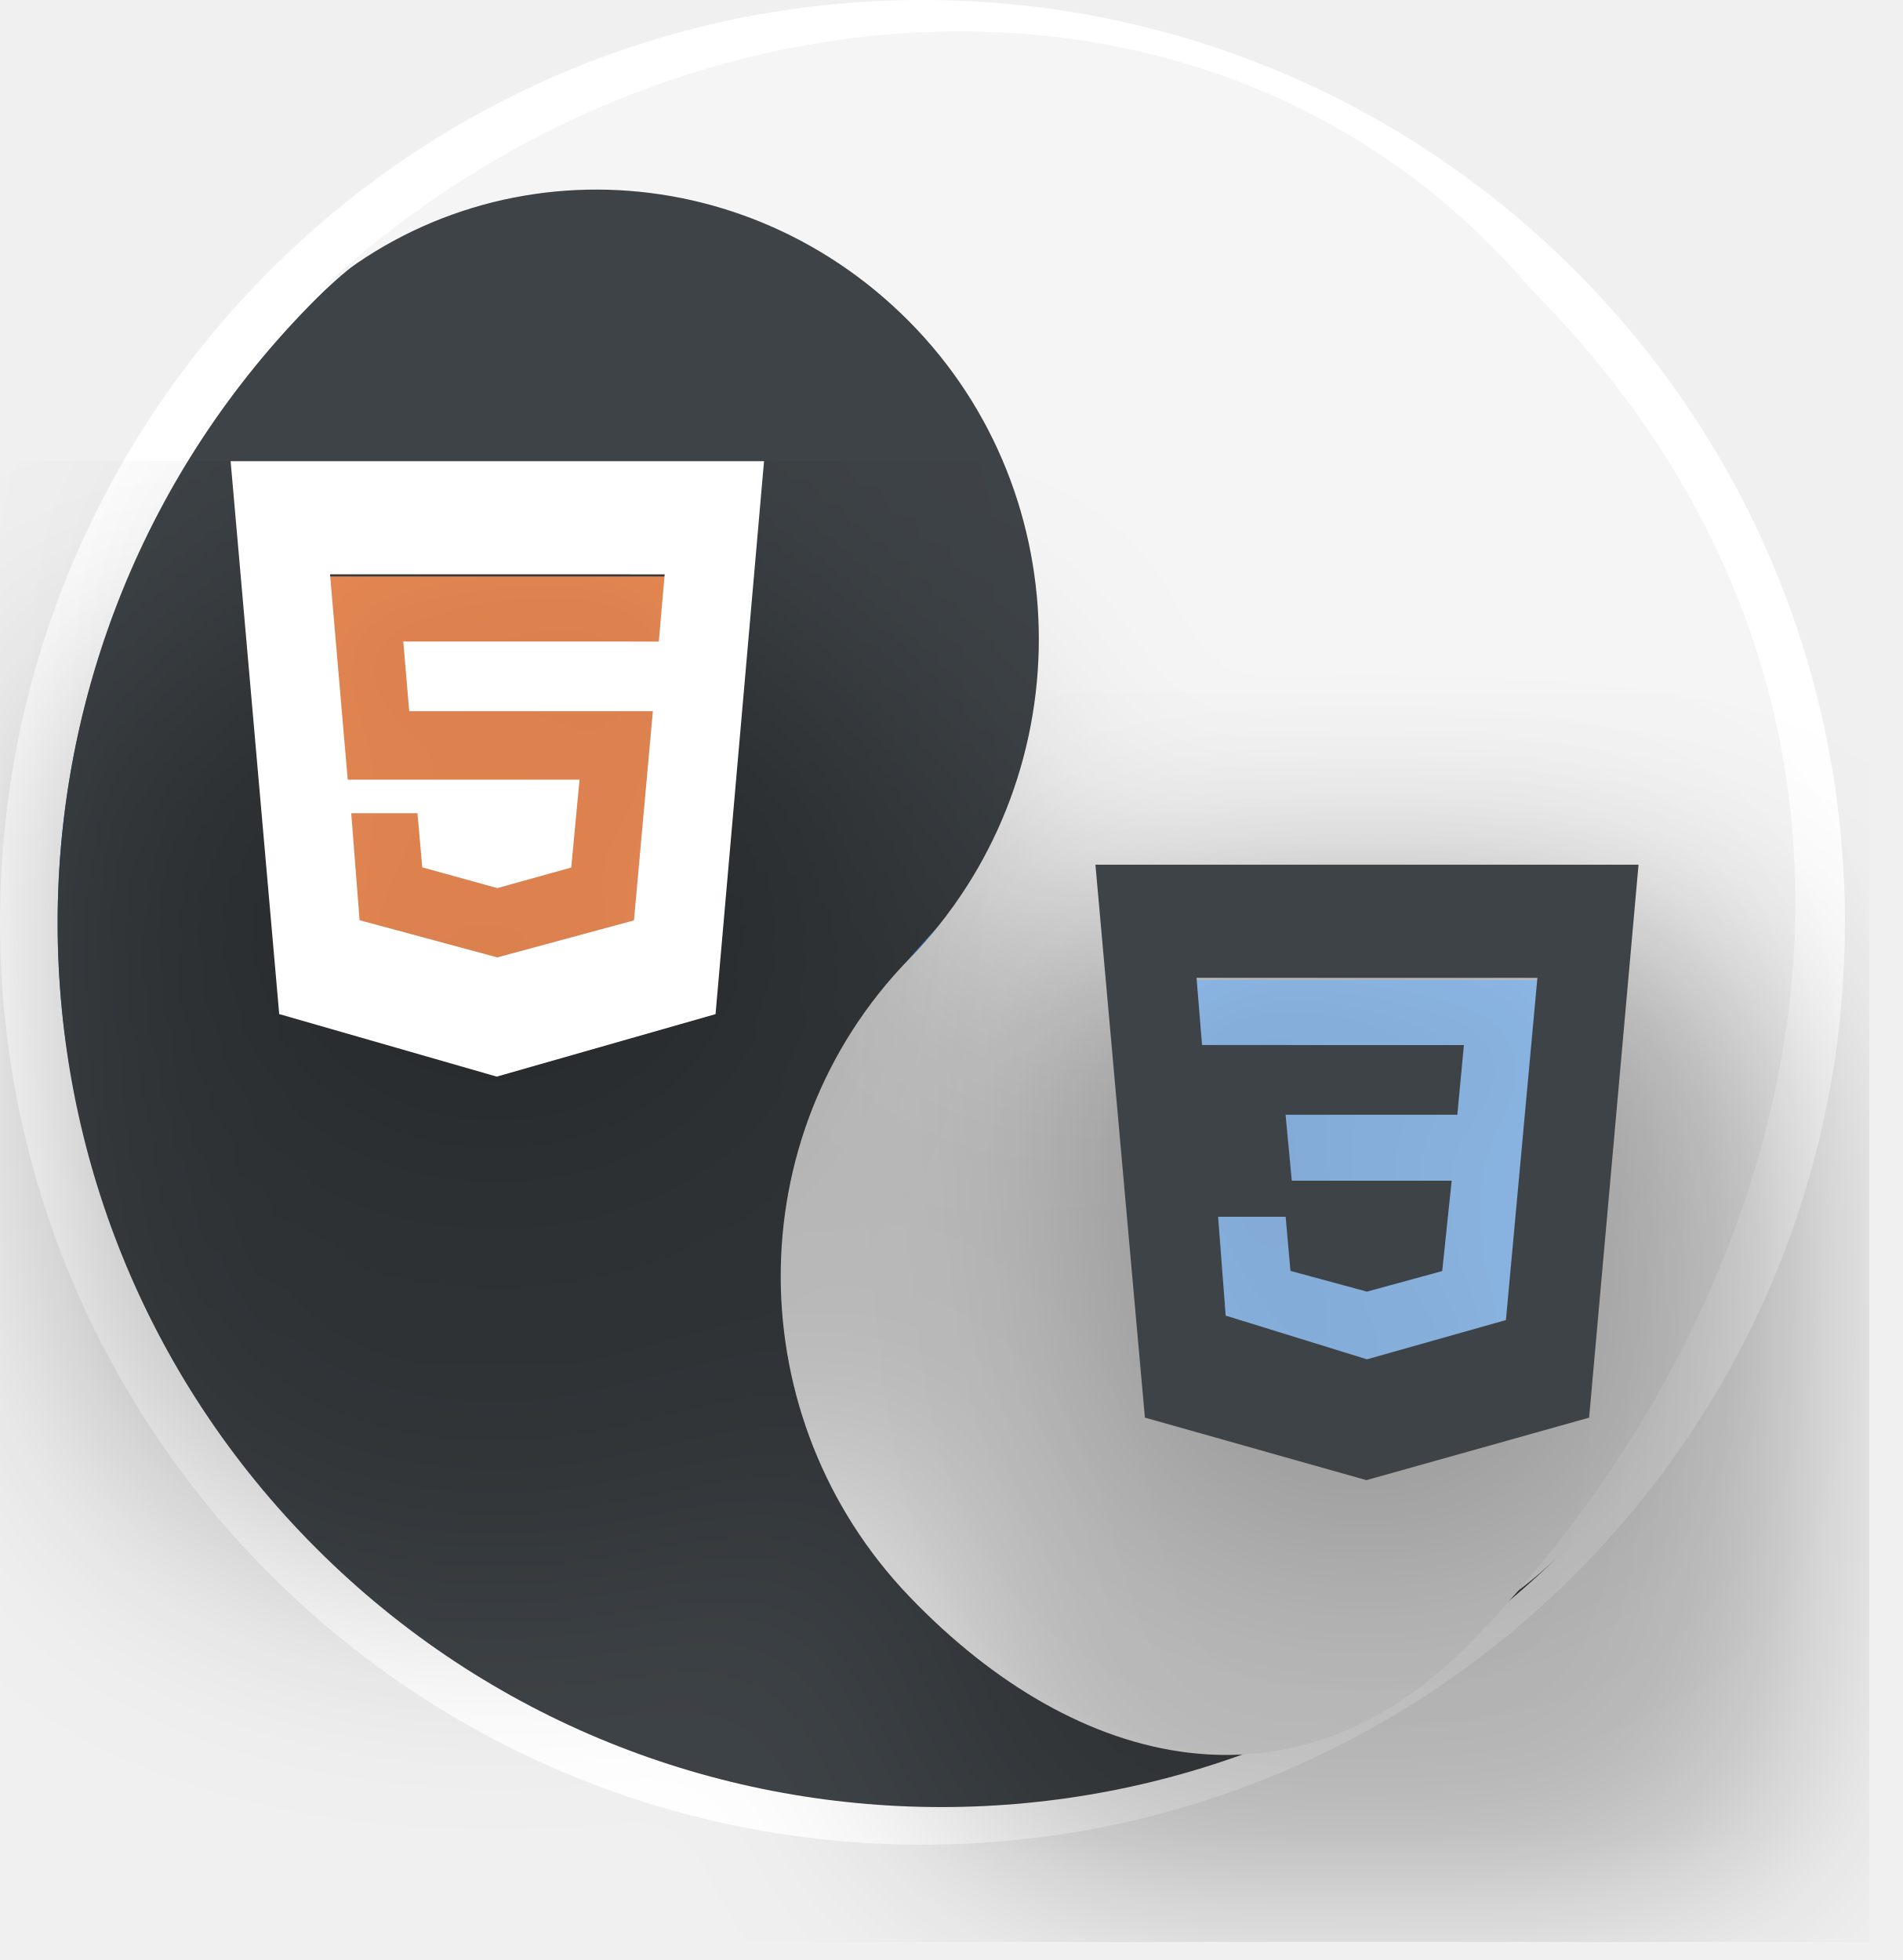
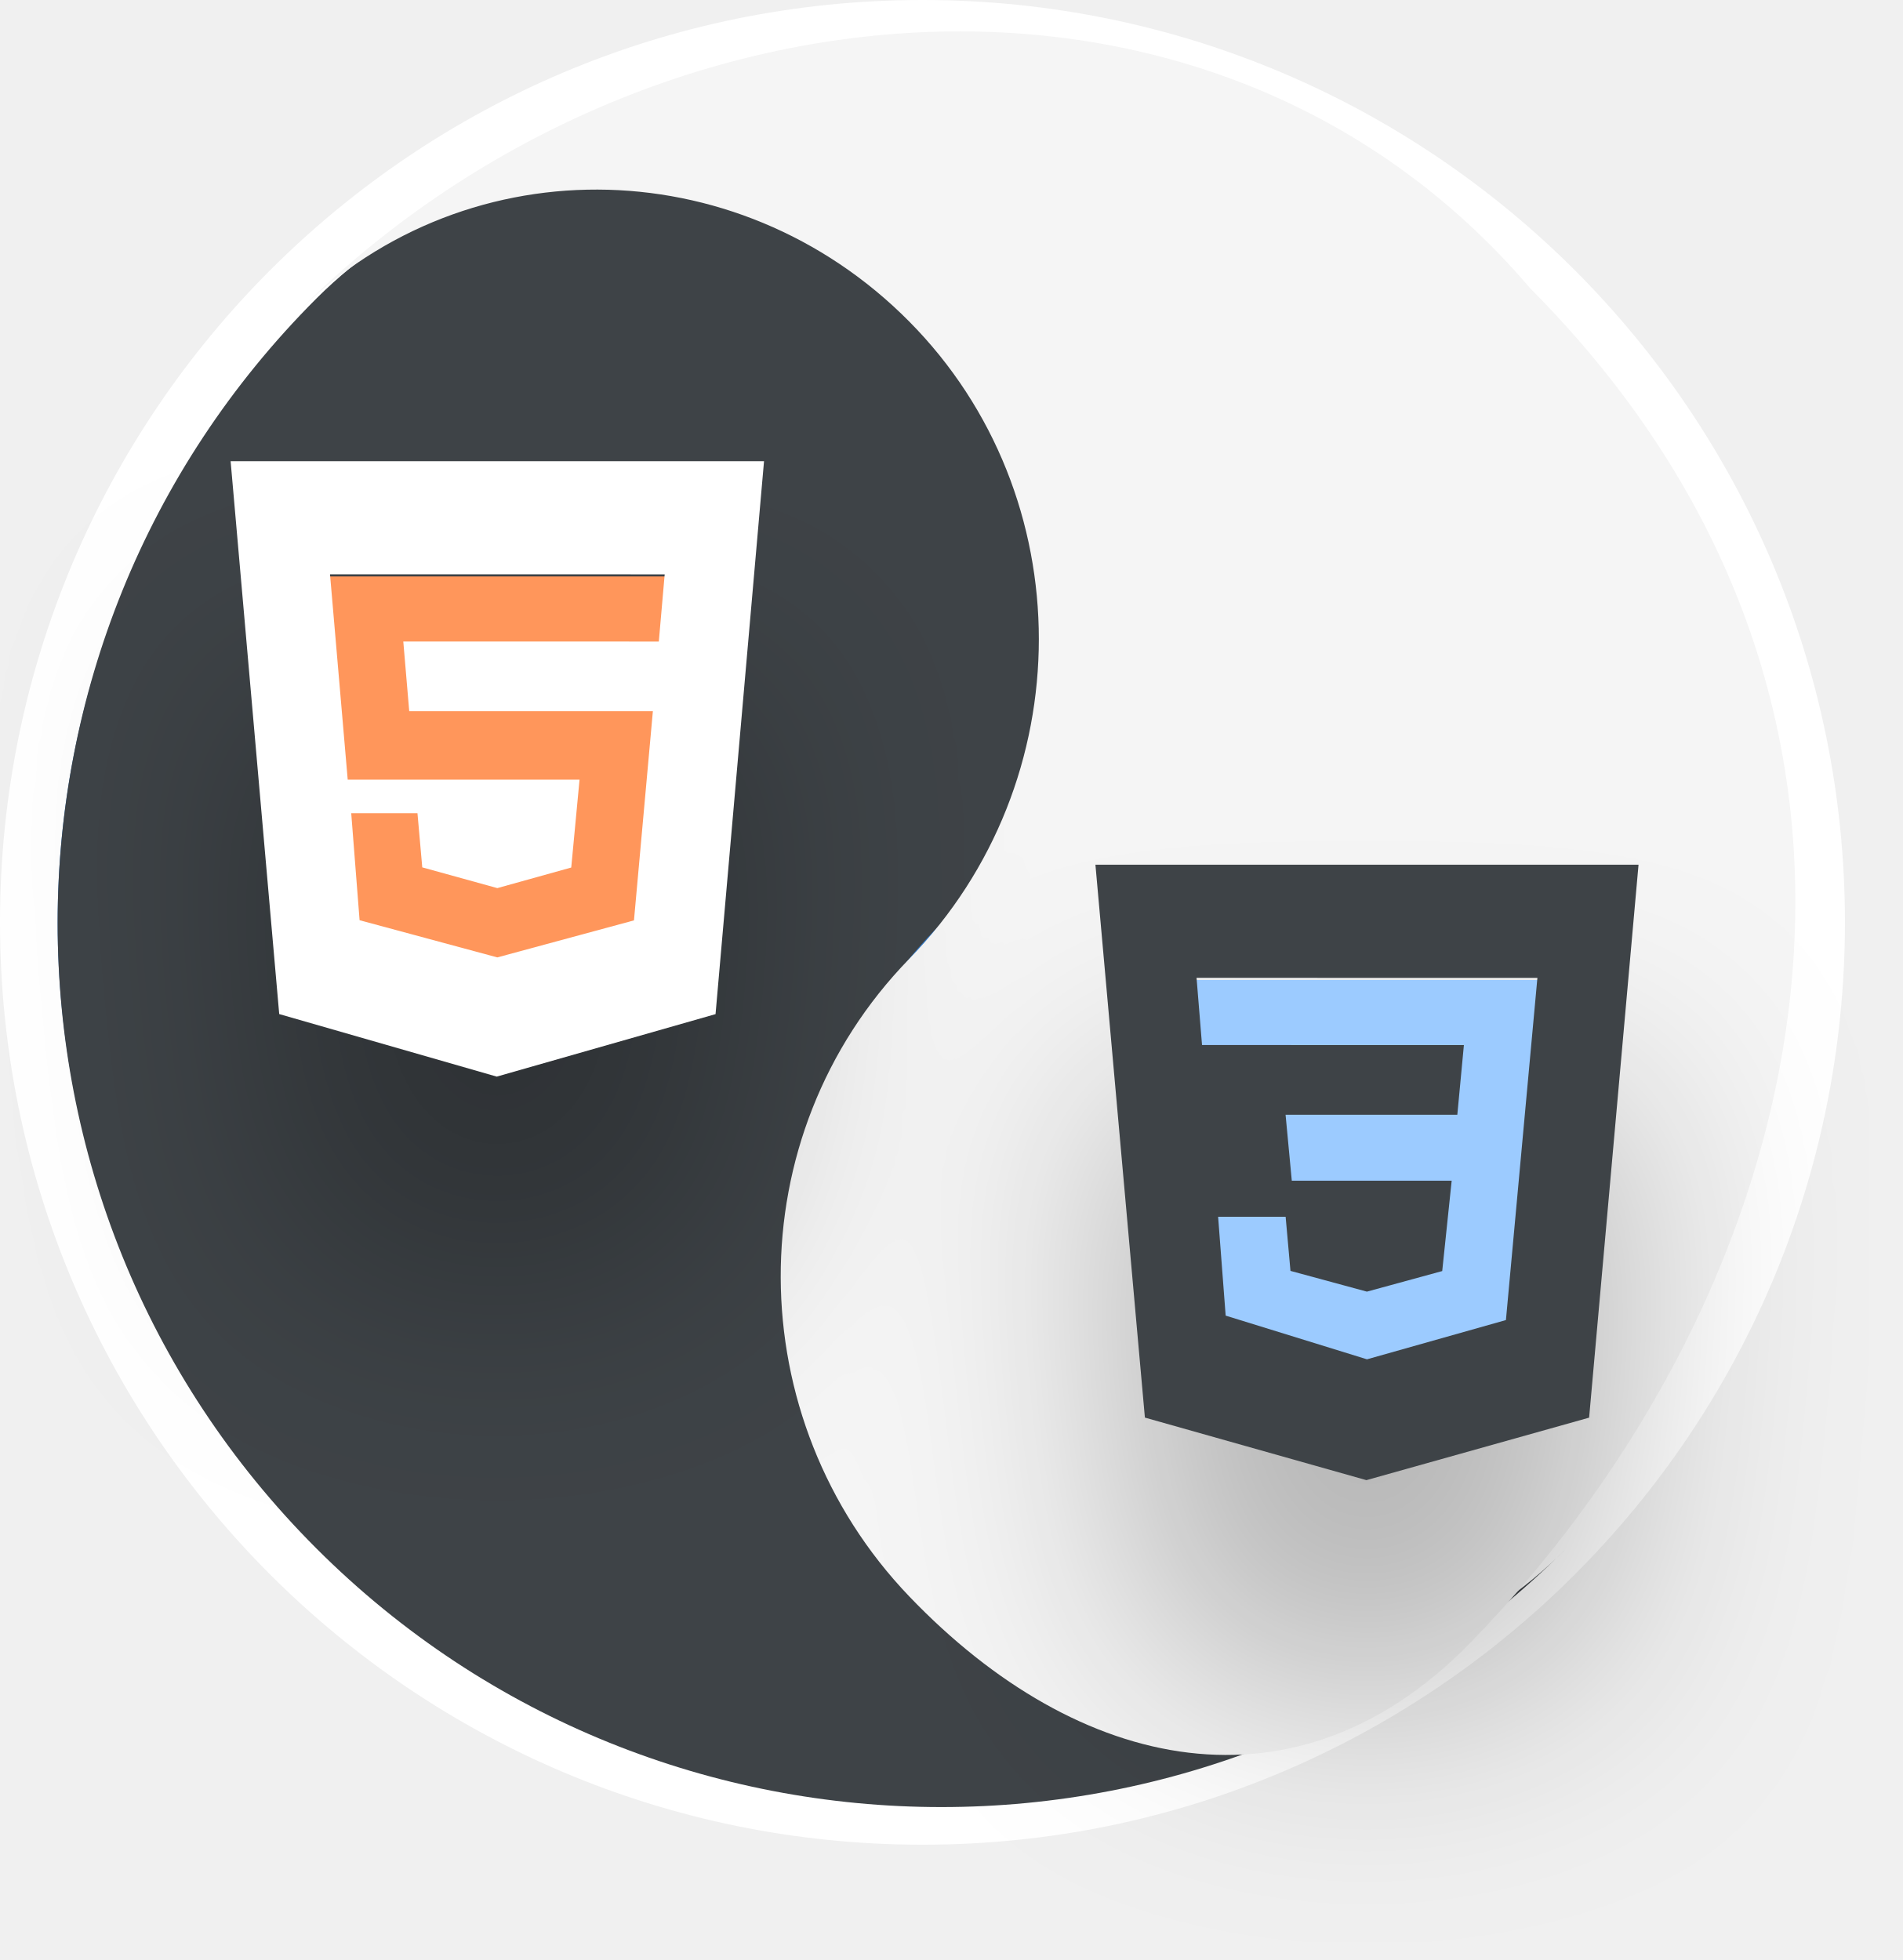
<svg xmlns="http://www.w3.org/2000/svg" width="33" height="34" viewBox="0 0 33 34" fill="none">
  <circle cx="16" cy="16" r="15.5" fill="#3178C6" stroke="white" />
  <path d="M5.487 26.86C-0.496 20.877 -0.496 11.161 5.487 5.179C8.504 2.162 13.362 2.162 16.328 5.179C19.345 8.196 19.345 13.053 16.328 16.019C13.311 18.985 13.311 23.894 16.328 26.86C19.345 29.826 24.202 29.877 27.168 26.86C21.185 32.843 11.47 32.843 5.487 26.86" fill="#3E4347" />
  <path d="M26.54 5C34 12.5 31.46 22.381 25.5 28.5C22.503 31.577 18.717 30.769 15.77 27.692C12.824 24.615 12.773 19.712 15.77 16.634C18.768 13.557 18.768 8.602 15.77 5.577C12.773 2.552 7.947 2.5 5 5.577C10.944 -0.526 21 -1.5 26.54 5Z" fill="#F5F5F5" />
  <g filter="url(#filter0_d)">
    <path d="M5 10H12L11 17L8 17.5L5 17V10Z" fill="#FF965B" />
    <rect x="20" y="17" width="7" height="7" fill="#9CCBFF" />
-     <g filter="url(#filter1_d)">
-       <path d="M19 15H28.42L27.563 24.592L23.7 25.676L19.858 24.591L19 15ZM26.666 16.963L20.754 16.962L20.849 18.128L25.391 18.129L25.277 19.337H22.298L22.406 20.482H25.179L25.015 22.049L23.709 22.406L22.383 22.046L22.299 21.107H21.128L21.259 22.822L23.71 23.58L26.12 22.899L26.666 16.963Z" fill="#3E4347" />
-     </g>
-     <g filter="url(#filter2_d)">
-       <path d="M4 8H13.252L12.411 17.592L8.616 18.676L4.843 17.591L4 8ZM7.098 12.337L6.995 11.128L11.427 11.129L11.529 9.963L5.724 9.962L6.031 13.525H10.052L9.908 15.049L8.626 15.406L7.324 15.046L7.241 14.107H6.092L6.237 15.963L8.626 16.608L10.996 15.966L11.324 12.337L7.098 12.337Z" fill="white" />
-     </g>
+     <path d="M19 15H28.42L27.563 24.592L23.7 25.676L19.858 24.591L19 15ZM26.666 16.963L20.754 16.962L20.849 18.128L25.391 18.129L25.277 19.337H22.298L22.406 20.482H25.179L25.015 22.049L23.709 22.406L22.383 22.046L22.299 21.107H21.128L21.259 22.822L23.71 23.58L26.12 22.899L26.666 16.963Z" fill="#3E4347" />
+     <path d="M4 8H13.252L12.411 17.592L8.616 18.676L4.843 17.591L4 8ZM7.098 12.337L6.995 11.128L11.427 11.129L11.529 9.963L5.724 9.962L6.031 13.525H10.052L9.908 15.049L8.626 15.406L7.324 15.046L7.241 14.107H6.092L6.237 15.963L8.626 16.608L10.996 15.966L11.324 12.337L7.098 12.337Z" fill="white" />
  </g>
  <defs>
    <filter id="filter0_d" x="0" y="8" width="32.42" height="25.676" filterUnits="userSpaceOnUse" color-interpolation-filters="sRGB">
      <feFlood flood-opacity="0" result="BackgroundImageFix" />
      <feColorMatrix in="SourceAlpha" type="matrix" values="0 0 0 0 0 0 0 0 0 0 0 0 0 0 0 0 0 0 127 0" />
      <feOffset dy="4" />
      <feGaussianBlur stdDeviation="2" />
      <feColorMatrix type="matrix" values="0 0 0 0 0 0 0 0 0 0 0 0 0 0 0 0 0 0 0.25 0" />
      <feBlend mode="normal" in2="BackgroundImageFix" result="effect1_dropShadow" />
      <feBlend mode="normal" in="SourceGraphic" in2="effect1_dropShadow" result="shape" />
    </filter>
-     <filter id="filter1_d" x="15" y="12" width="17.42" height="18.676" filterUnits="userSpaceOnUse" color-interpolation-filters="sRGB">
-       <feFlood flood-opacity="0" result="BackgroundImageFix" />
-       <feColorMatrix in="SourceAlpha" type="matrix" values="0 0 0 0 0 0 0 0 0 0 0 0 0 0 0 0 0 0 127 0" />
-       <feOffset dy="1" />
-       <feGaussianBlur stdDeviation="2" />
-       <feColorMatrix type="matrix" values="0 0 0 0 0 0 0 0 0 0 0 0 0 0 0 0 0 0 0.25 0" />
-       <feBlend mode="normal" in2="BackgroundImageFix" result="effect1_dropShadow" />
-       <feBlend mode="normal" in="SourceGraphic" in2="effect1_dropShadow" result="shape" />
-     </filter>
-     <filter id="filter2_d" x="0" y="5" width="17.252" height="18.676" filterUnits="userSpaceOnUse" color-interpolation-filters="sRGB">
-       <feFlood flood-opacity="0" result="BackgroundImageFix" />
-       <feColorMatrix in="SourceAlpha" type="matrix" values="0 0 0 0 0 0 0 0 0 0 0 0 0 0 0 0 0 0 127 0" />
-       <feOffset dy="1" />
-       <feGaussianBlur stdDeviation="2" />
-       <feColorMatrix type="matrix" values="0 0 0 0 0 0 0 0 0 0 0 0 0 0 0 0 0 0 0.25 0" />
-       <feBlend mode="normal" in2="BackgroundImageFix" result="effect1_dropShadow" />
-       <feBlend mode="normal" in="SourceGraphic" in2="effect1_dropShadow" result="shape" />
-     </filter>
  </defs>
</svg>
